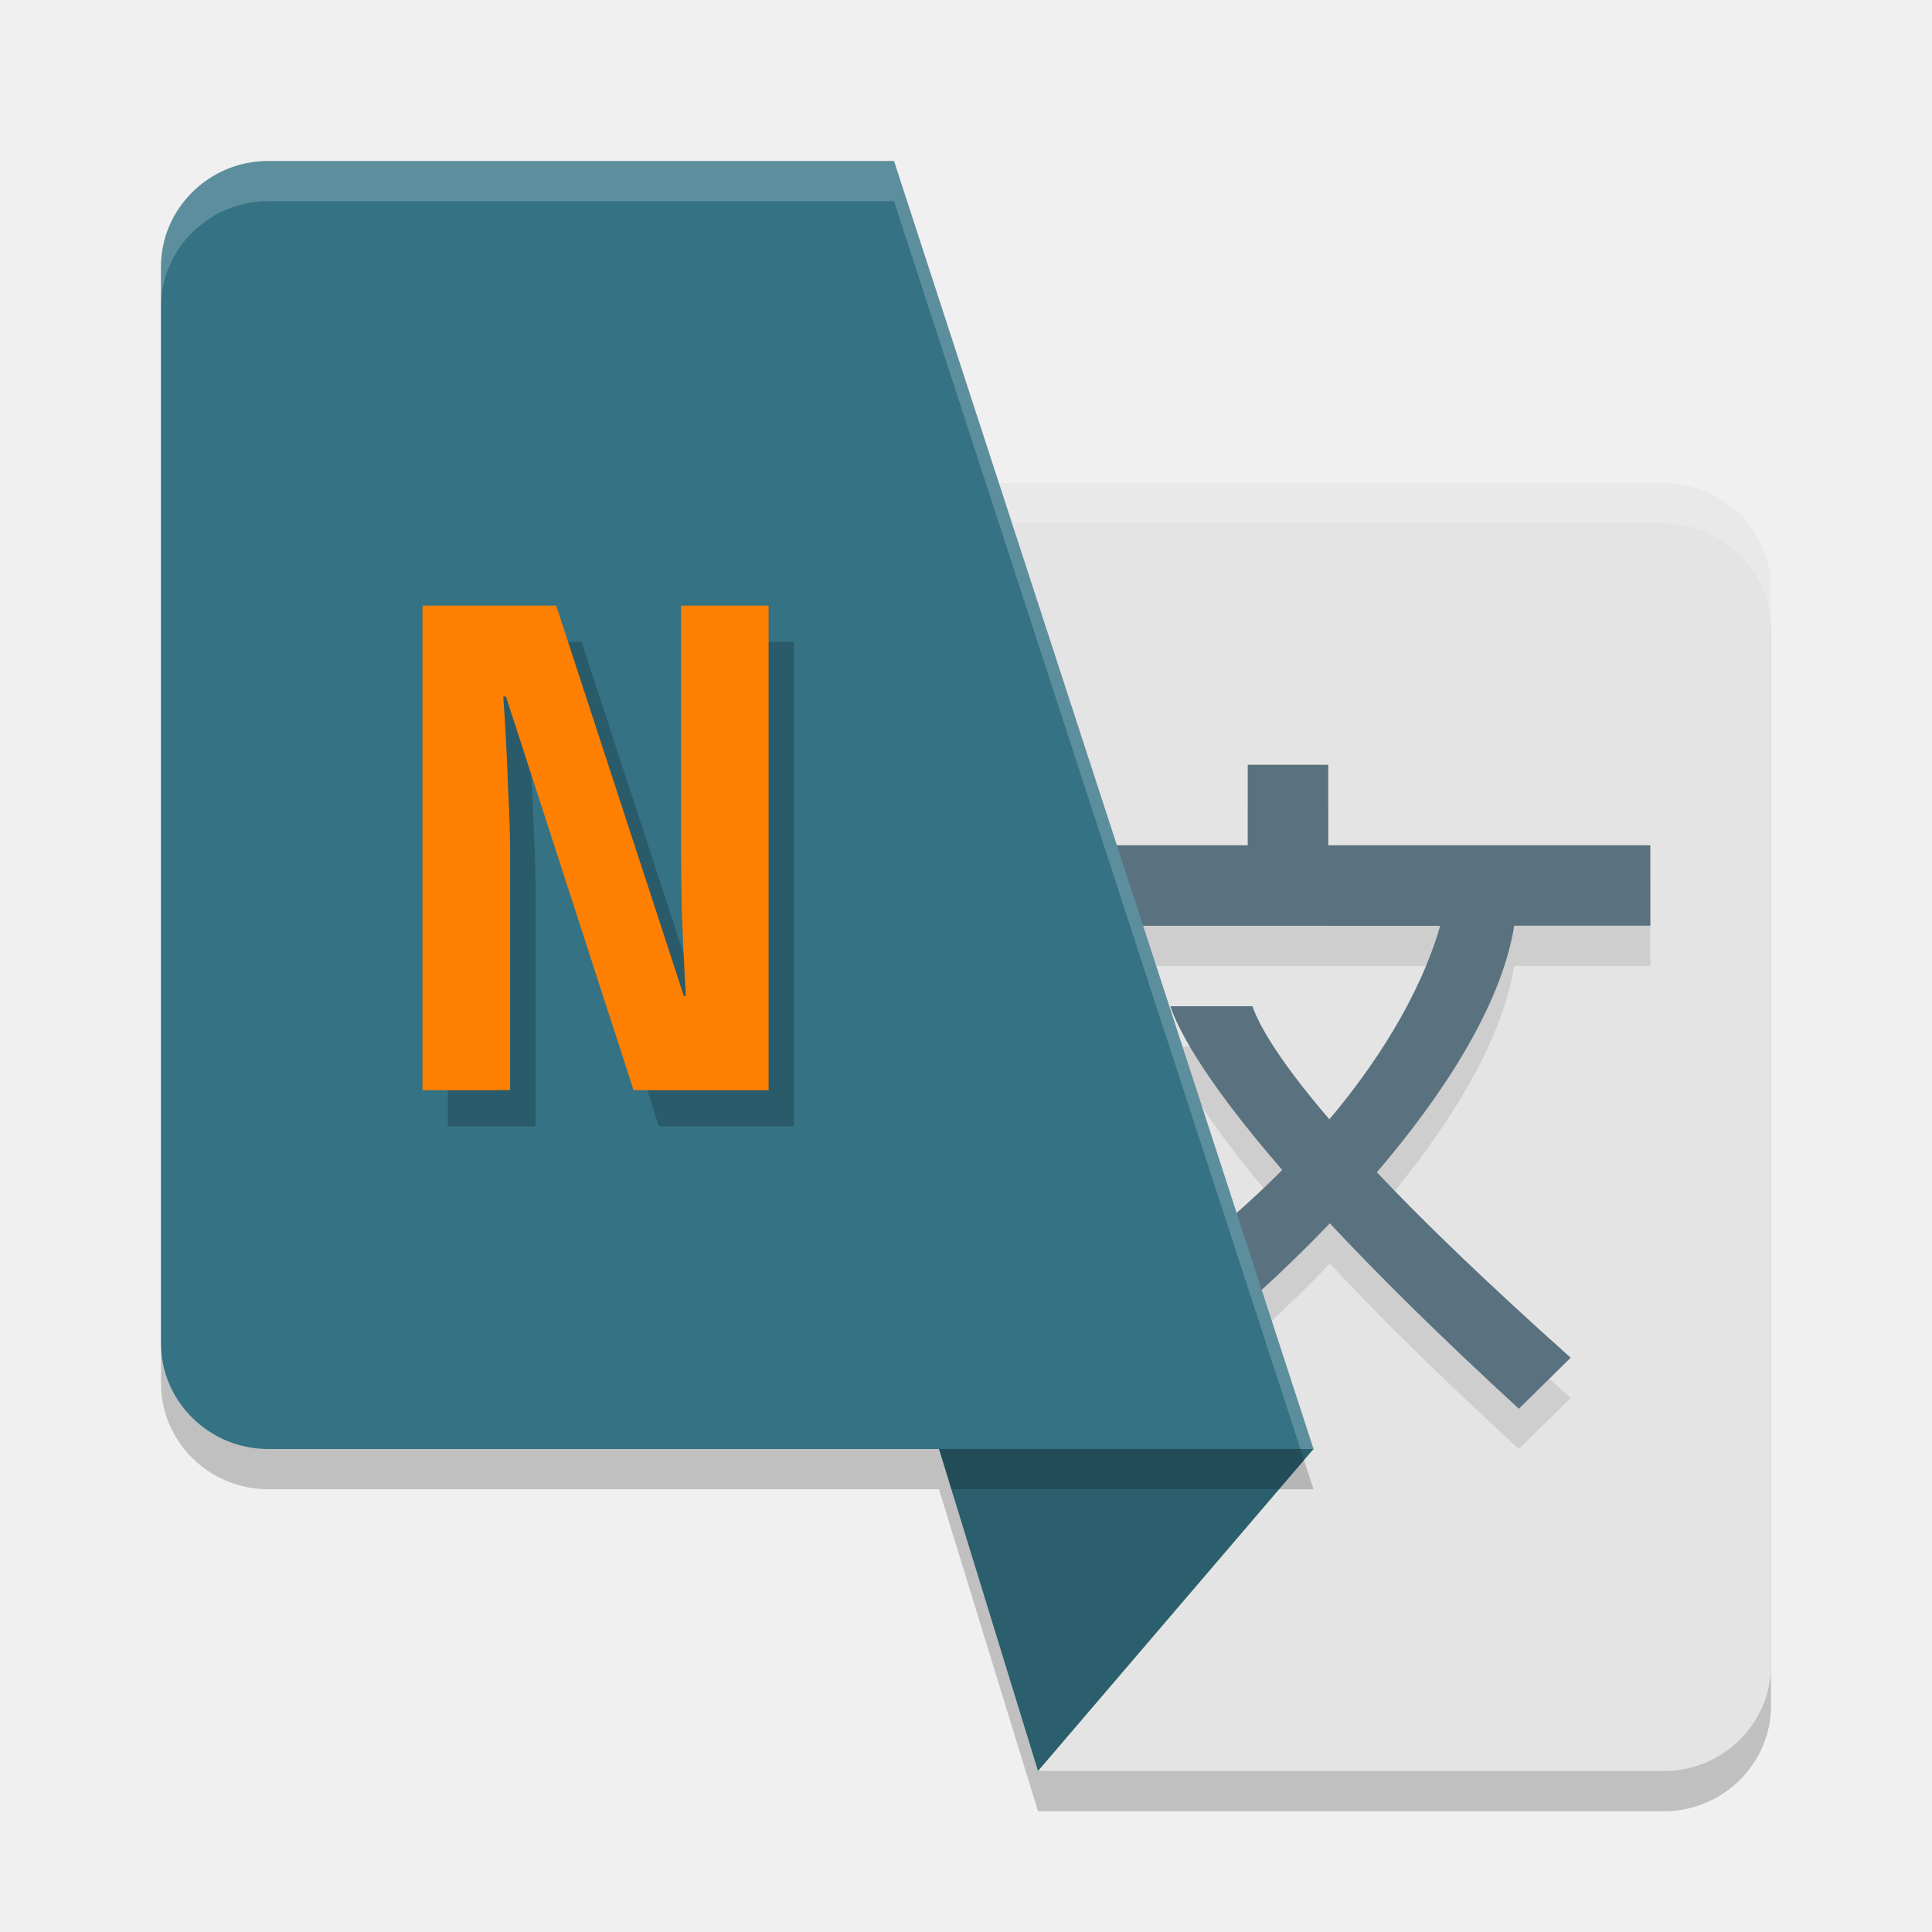
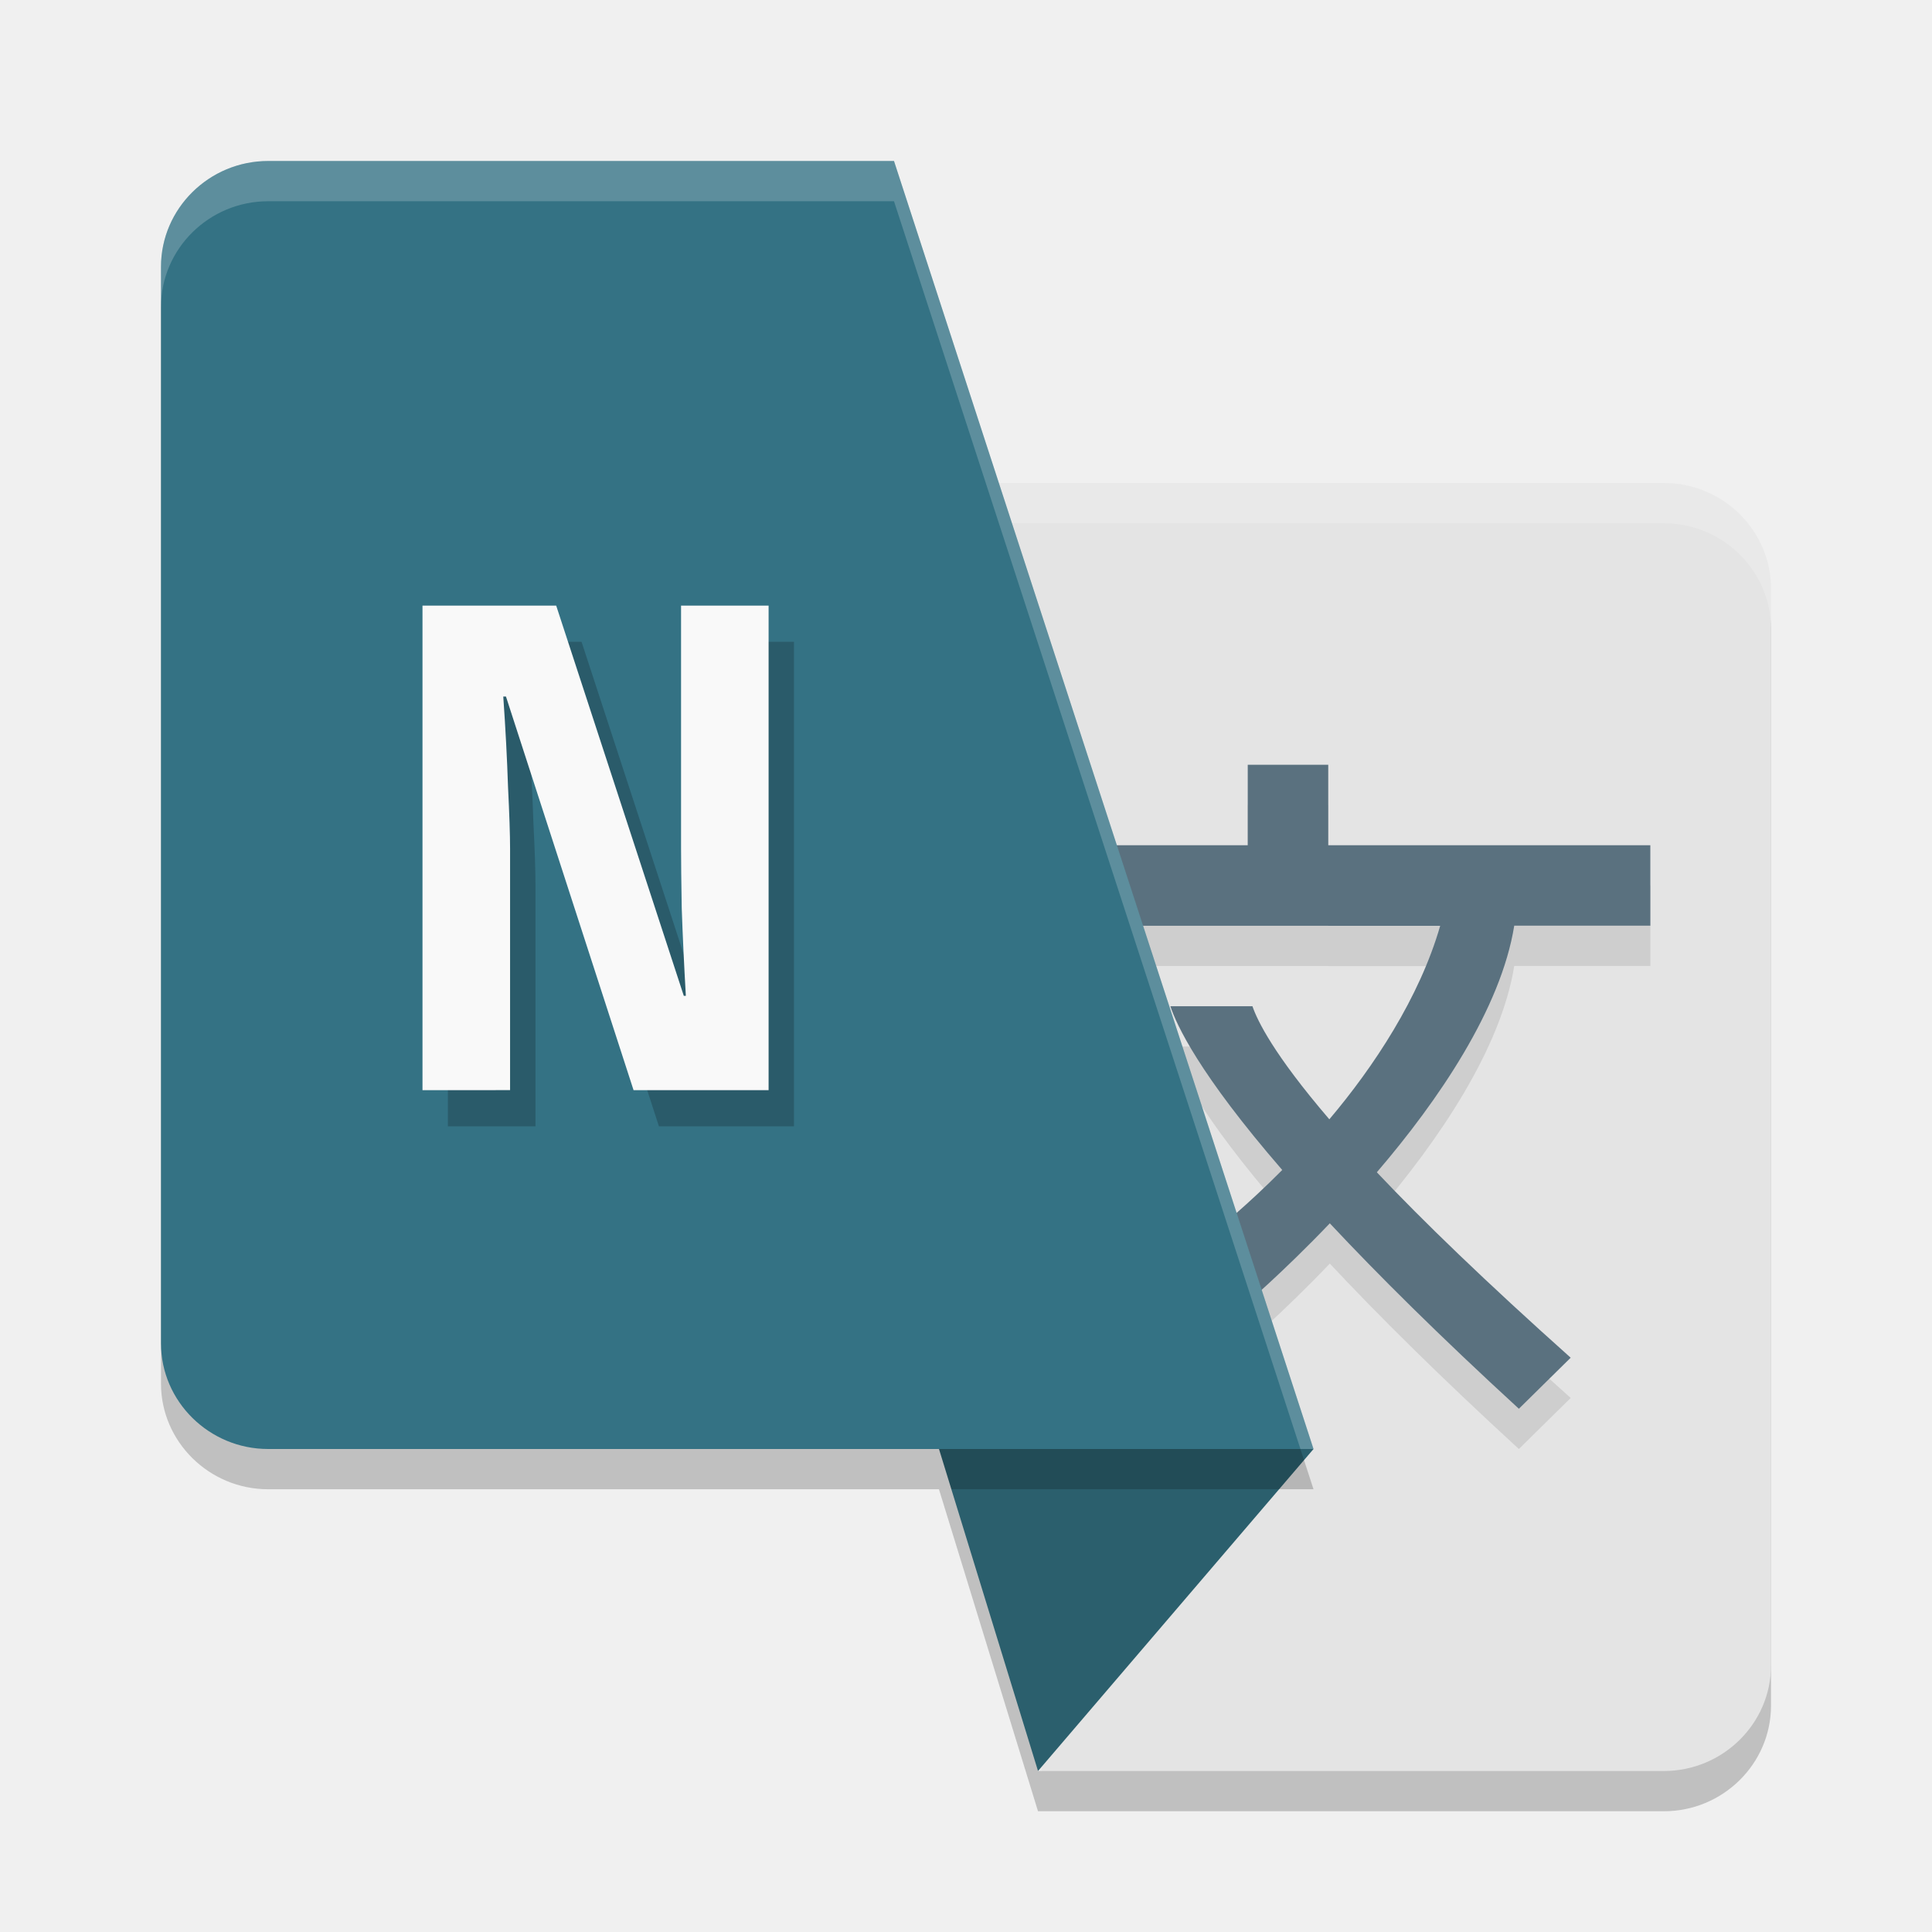
<svg xmlns="http://www.w3.org/2000/svg" width="48" height="48" version="1.1" id="svg220" xml:space="preserve">
  <defs id="defs224" />
  <path style="opacity:0.2" d="M 15.365,13 27.01,31.129 26.492,37 h -3.164 l 2.461,8 H 41.34 C 42.803,45 44,43.821 44,42.377 V 15.623 C 44,14.179 42.803,13 41.34,13 Z" id="path195" />
  <path style="fill:#e4e4e4" d="m 41.339,44 c 1.463,0 2.661,-1.179 2.661,-2.623 v -26.754 c 0,-1.444 -1.198,-2.623 -2.661,-2.623 H 15.366 L 27.011,30.128 25.789,44 Z" id="path197" />
  <path style="fill:#ffffff;opacity:0.2" d="M 15.365 12 L 16.008 13 L 41.34 13 C 42.803 13 44 14.179 44 15.623 L 44 14.623 C 44 13.179 42.803 12 41.34 12 L 15.365 12 z M 26.932 31.008 L 25.789 44 L 25.877 44 L 27.01 31.129 L 26.932 31.008 z" id="path199" />
  <path style="opacity:0.1" d="m 31,20 v 2 h -4.812 v 2.002 H 27 V 24 h 6 v 0.002 h 2.781 c -0.513,1.781 -1.648,3.5 -2.754,4.807 C 31.639,27.189 31.238,26.355 31.117,26 h -2.039 c 0.15,0.458 0.709,1.678 2.779,4.068 -0.894,0.9 -1.57,1.434 -1.57,1.434 l 0.625,1.928 c 0,0 0.945,-0.801 2.127,-2.037 1.186,1.268 2.718,2.791 4.697,4.607 l 1.287,-1.268 C 36.903,32.837 35.349,31.333 34.207,30.125 c 1.531,-1.785 3.085,-4.07 3.414,-6.127 h 3.377 v 0.004 h 0.004 V 22 H 33 v -2 z" id="path201" />
  <path id="polygon6" style="fill:#2b5f6d;fill-opacity:1" transform="matrix(0.04007614,0,0,0.04244032,4.000002,1.631832)" d="M 714.5,809.8 482.3,809.8 543.7,998.3 Z" />
  <path style="fill:#5a717f" d="m 31,19 v 2 h -4.812 v 2.002 H 27 V 23 h 6 v 0.002 h 2.781 c -0.513,1.781 -1.648,3.5 -2.754,4.807 C 31.639,26.189 31.238,25.355 31.117,25 h -2.039 c 0.15,0.458 0.709,1.678 2.779,4.068 -0.894,0.9 -1.57,1.434 -1.57,1.434 l 0.625,1.928 c 0,0 0.945,-0.801 2.127,-2.037 1.186,1.268 2.718,2.791 4.697,4.607 l 1.287,-1.268 C 36.903,31.837 35.349,30.333 34.207,29.125 c 1.531,-1.785 3.085,-4.07 3.414,-6.127 h 3.377 v 0.004 h 0.004 V 21 H 33 v -2 z" id="path204" />
  <path style="opacity:0.2" d="M 6.661,5 C 5.198,5 4,6.181 4,7.627 V 34.376 C 4,35.819 5.198,37 6.661,37 H 32.634 L 22.211,5 Z" id="path206" />
  <path fill="#4285f4" d="M 6.661,4 C 5.198,4 4,5.181 4,6.627 V 33.376 C 4,34.819 5.198,36 6.661,36 H 32.634 L 22.211,4 Z" id="path208" style="fill:#347284;fill-opacity:1" />
  <path style="fill:#ffffff;opacity:0.2" d="M 6.66 4 C 5.197 4 4 5.181 4 6.627 L 4 7.627 C 4 6.181 5.197 5 6.66 5 L 22.211 5 L 32.309 36 L 32.635 36 L 22.211 4 L 6.66 4 z" id="path210" />
  <g id="g5775" transform="translate(11.07191,0.08345783)">
    <g aria-label="N" id="text2306" style="font-size:16.86px;line-height:1.25;fill:#2a5b6a;fill-opacity:1;stroke-width:0.351" transform="translate(0.1388808,1.050789)">
      <path d="M -0.083,26.849 V 14.812 H 3.238 l 3.17,9.694 h 0.051 q -0.067,-1.18 -0.101,-2.175 -0.017,-0.995 -0.017,-1.484 V 14.812 H 8.515 V 26.849 H 5.16 L 1.991,17.071 h -0.067 q 0.084,1.197 0.118,2.242 0.051,1.028 0.051,1.534 v 6.002 z" style="font-weight:bold;font-family:monospace;-inkscape-font-specification:'monospace Bold';fill:#2a5b6a;fill-opacity:1" id="path5262" />
    </g>
    <g aria-label="N" id="text2306-9" style="font-size:16.86px;line-height:1.25;fill:#ffffff;fill-opacity:1;stroke-width:0.351" transform="translate(-0.393244,0.146542)">
-       <path d="M -0.182,26.855 V 14.817 H 3.14 l 3.17,9.694 h 0.051 Q 6.293,23.331 6.259,22.336 6.242,21.341 6.242,20.852 V 14.817 H 8.417 V 26.855 H 5.062 L 1.892,17.076 h -0.067 q 0.084,1.197 0.118,2.242 0.051,1.028 0.051,1.534 v 6.002 z" style="font-weight:bold;font-family:monospace;-inkscape-font-specification:'monospace Bold';fill:#ff8000;fill-opacity:1" id="path5262-0" />
+       <path d="M -0.182,26.855 V 14.817 H 3.14 l 3.17,9.694 h 0.051 Q 6.293,23.331 6.259,22.336 6.242,21.341 6.242,20.852 V 14.817 H 8.417 V 26.855 H 5.062 L 1.892,17.076 h -0.067 q 0.084,1.197 0.118,2.242 0.051,1.028 0.051,1.534 v 6.002 z" style="font-weight:bold;font-family:monospace;-inkscape-font-specification:'monospace Bold';fill:#f9f9f9;fill-opacity:1" id="path5262-0" />
    </g>
  </g>
</svg>
